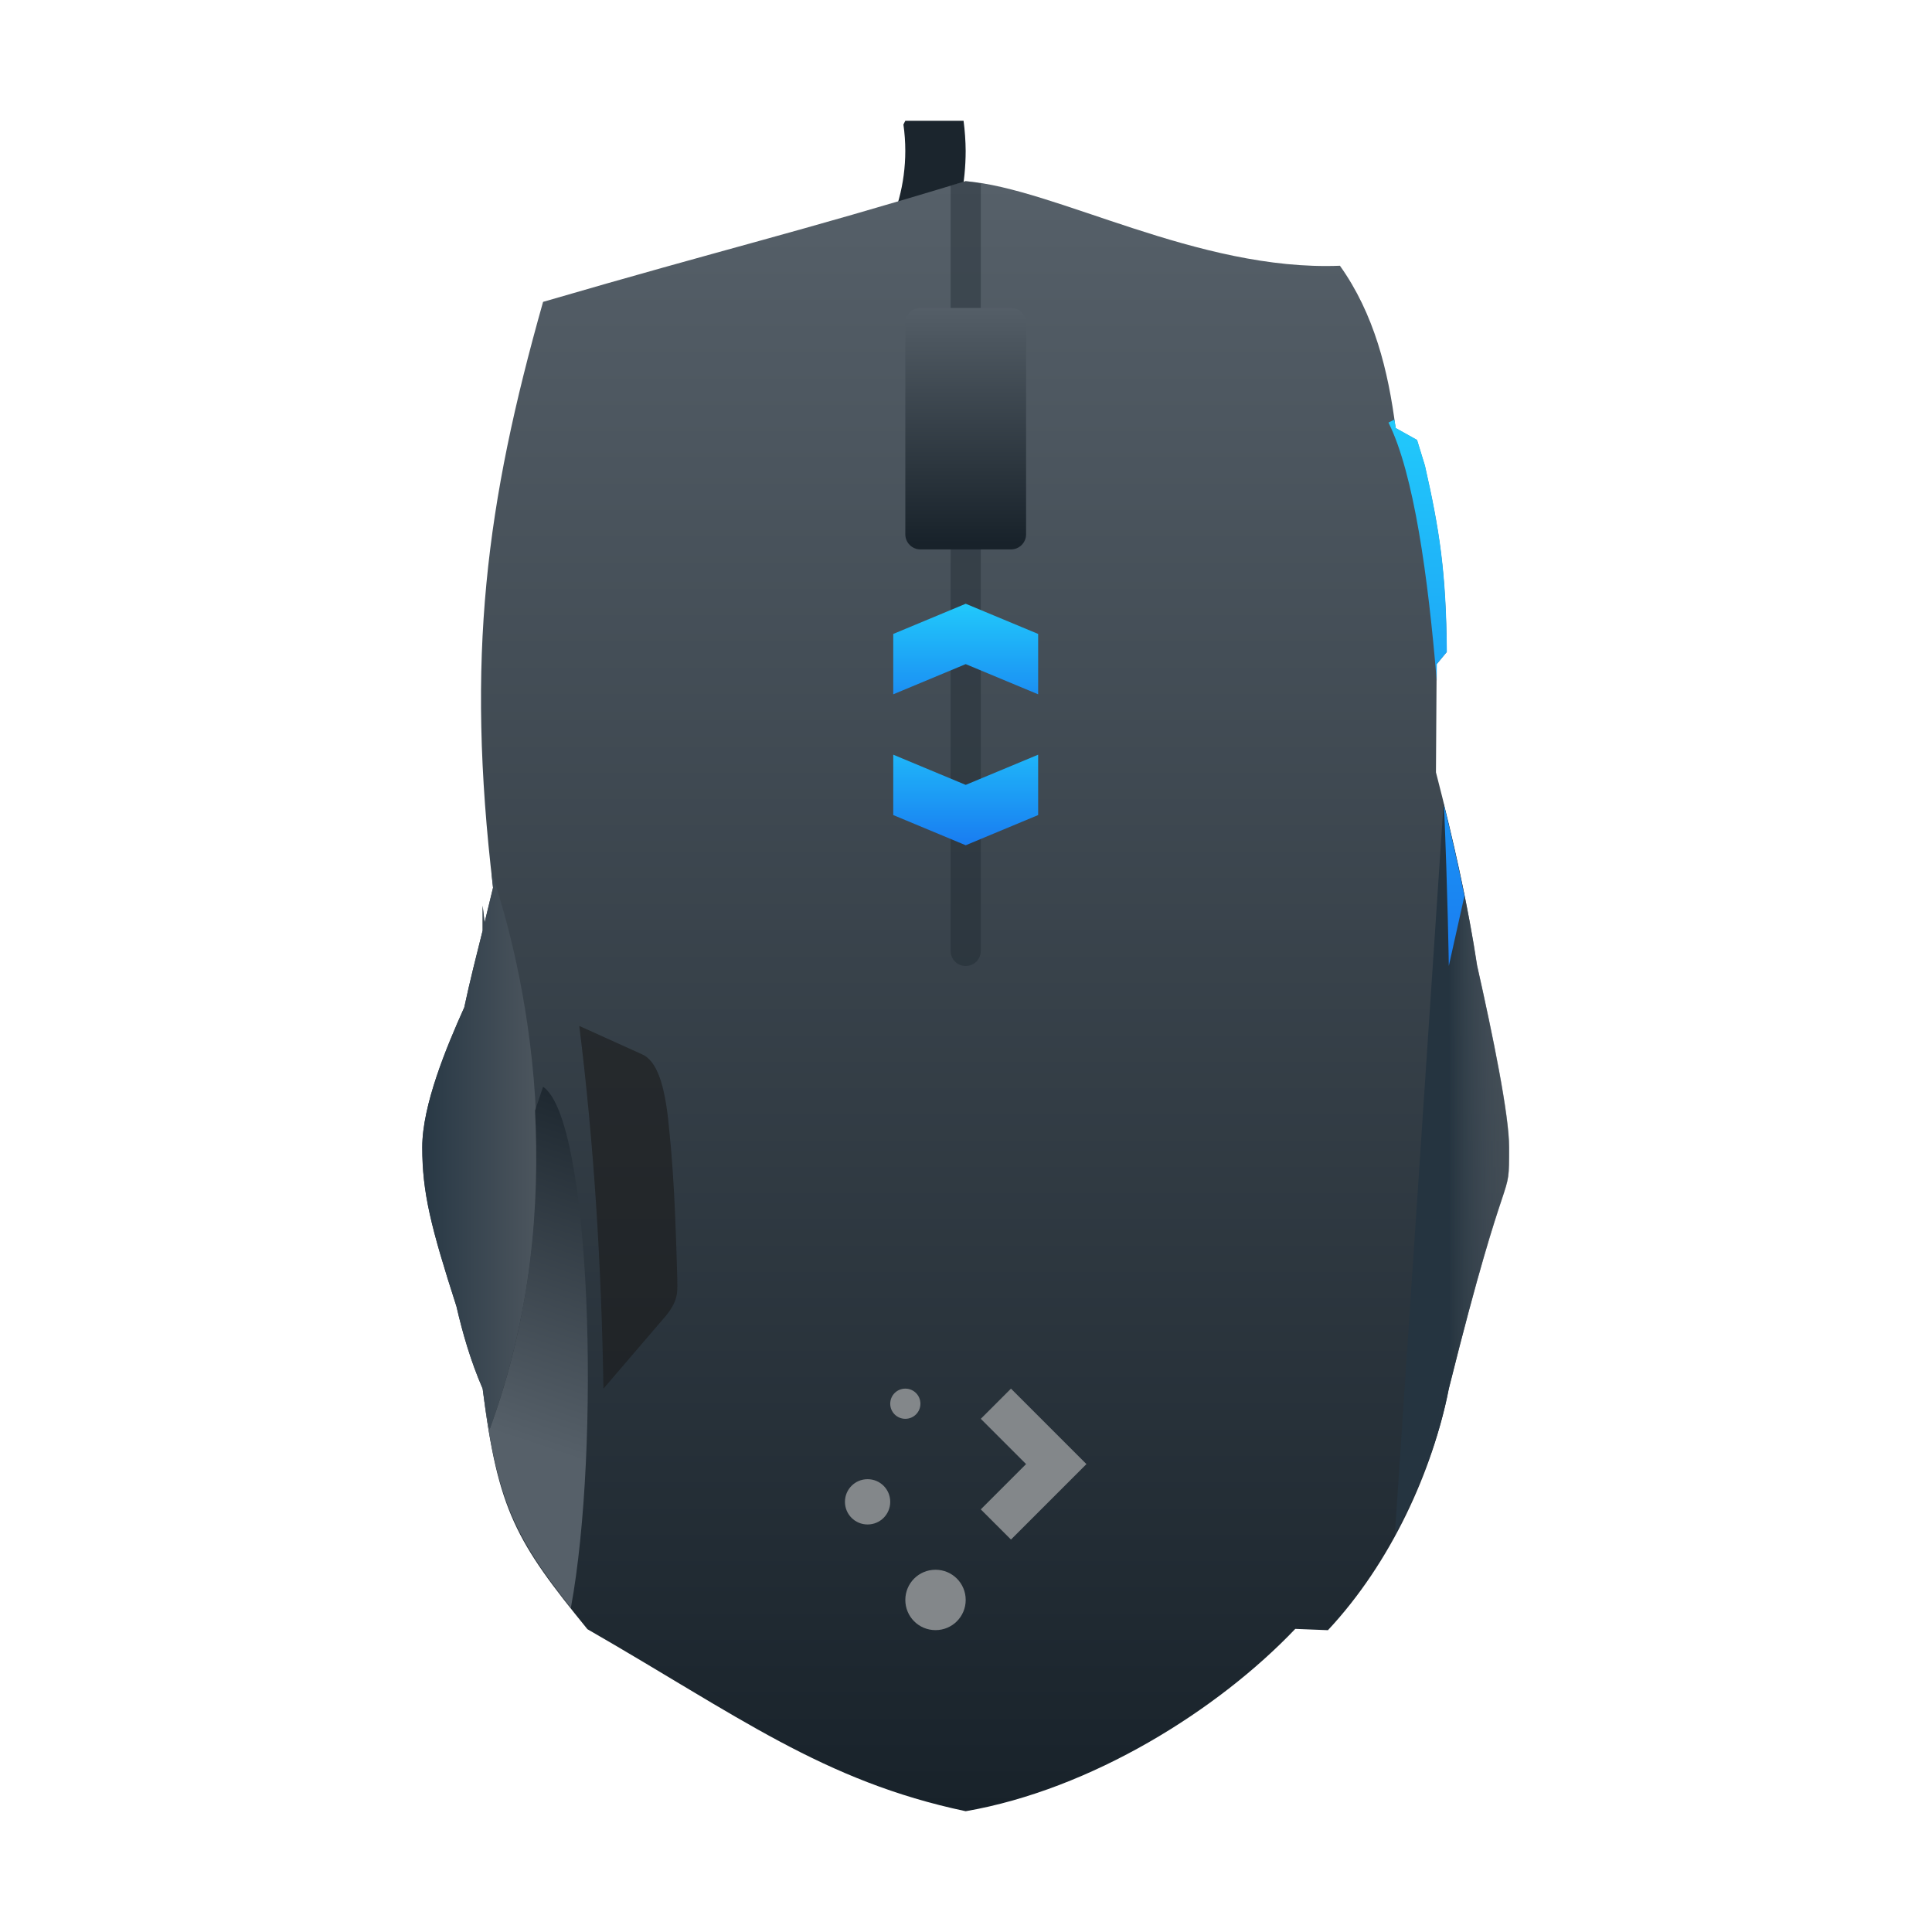
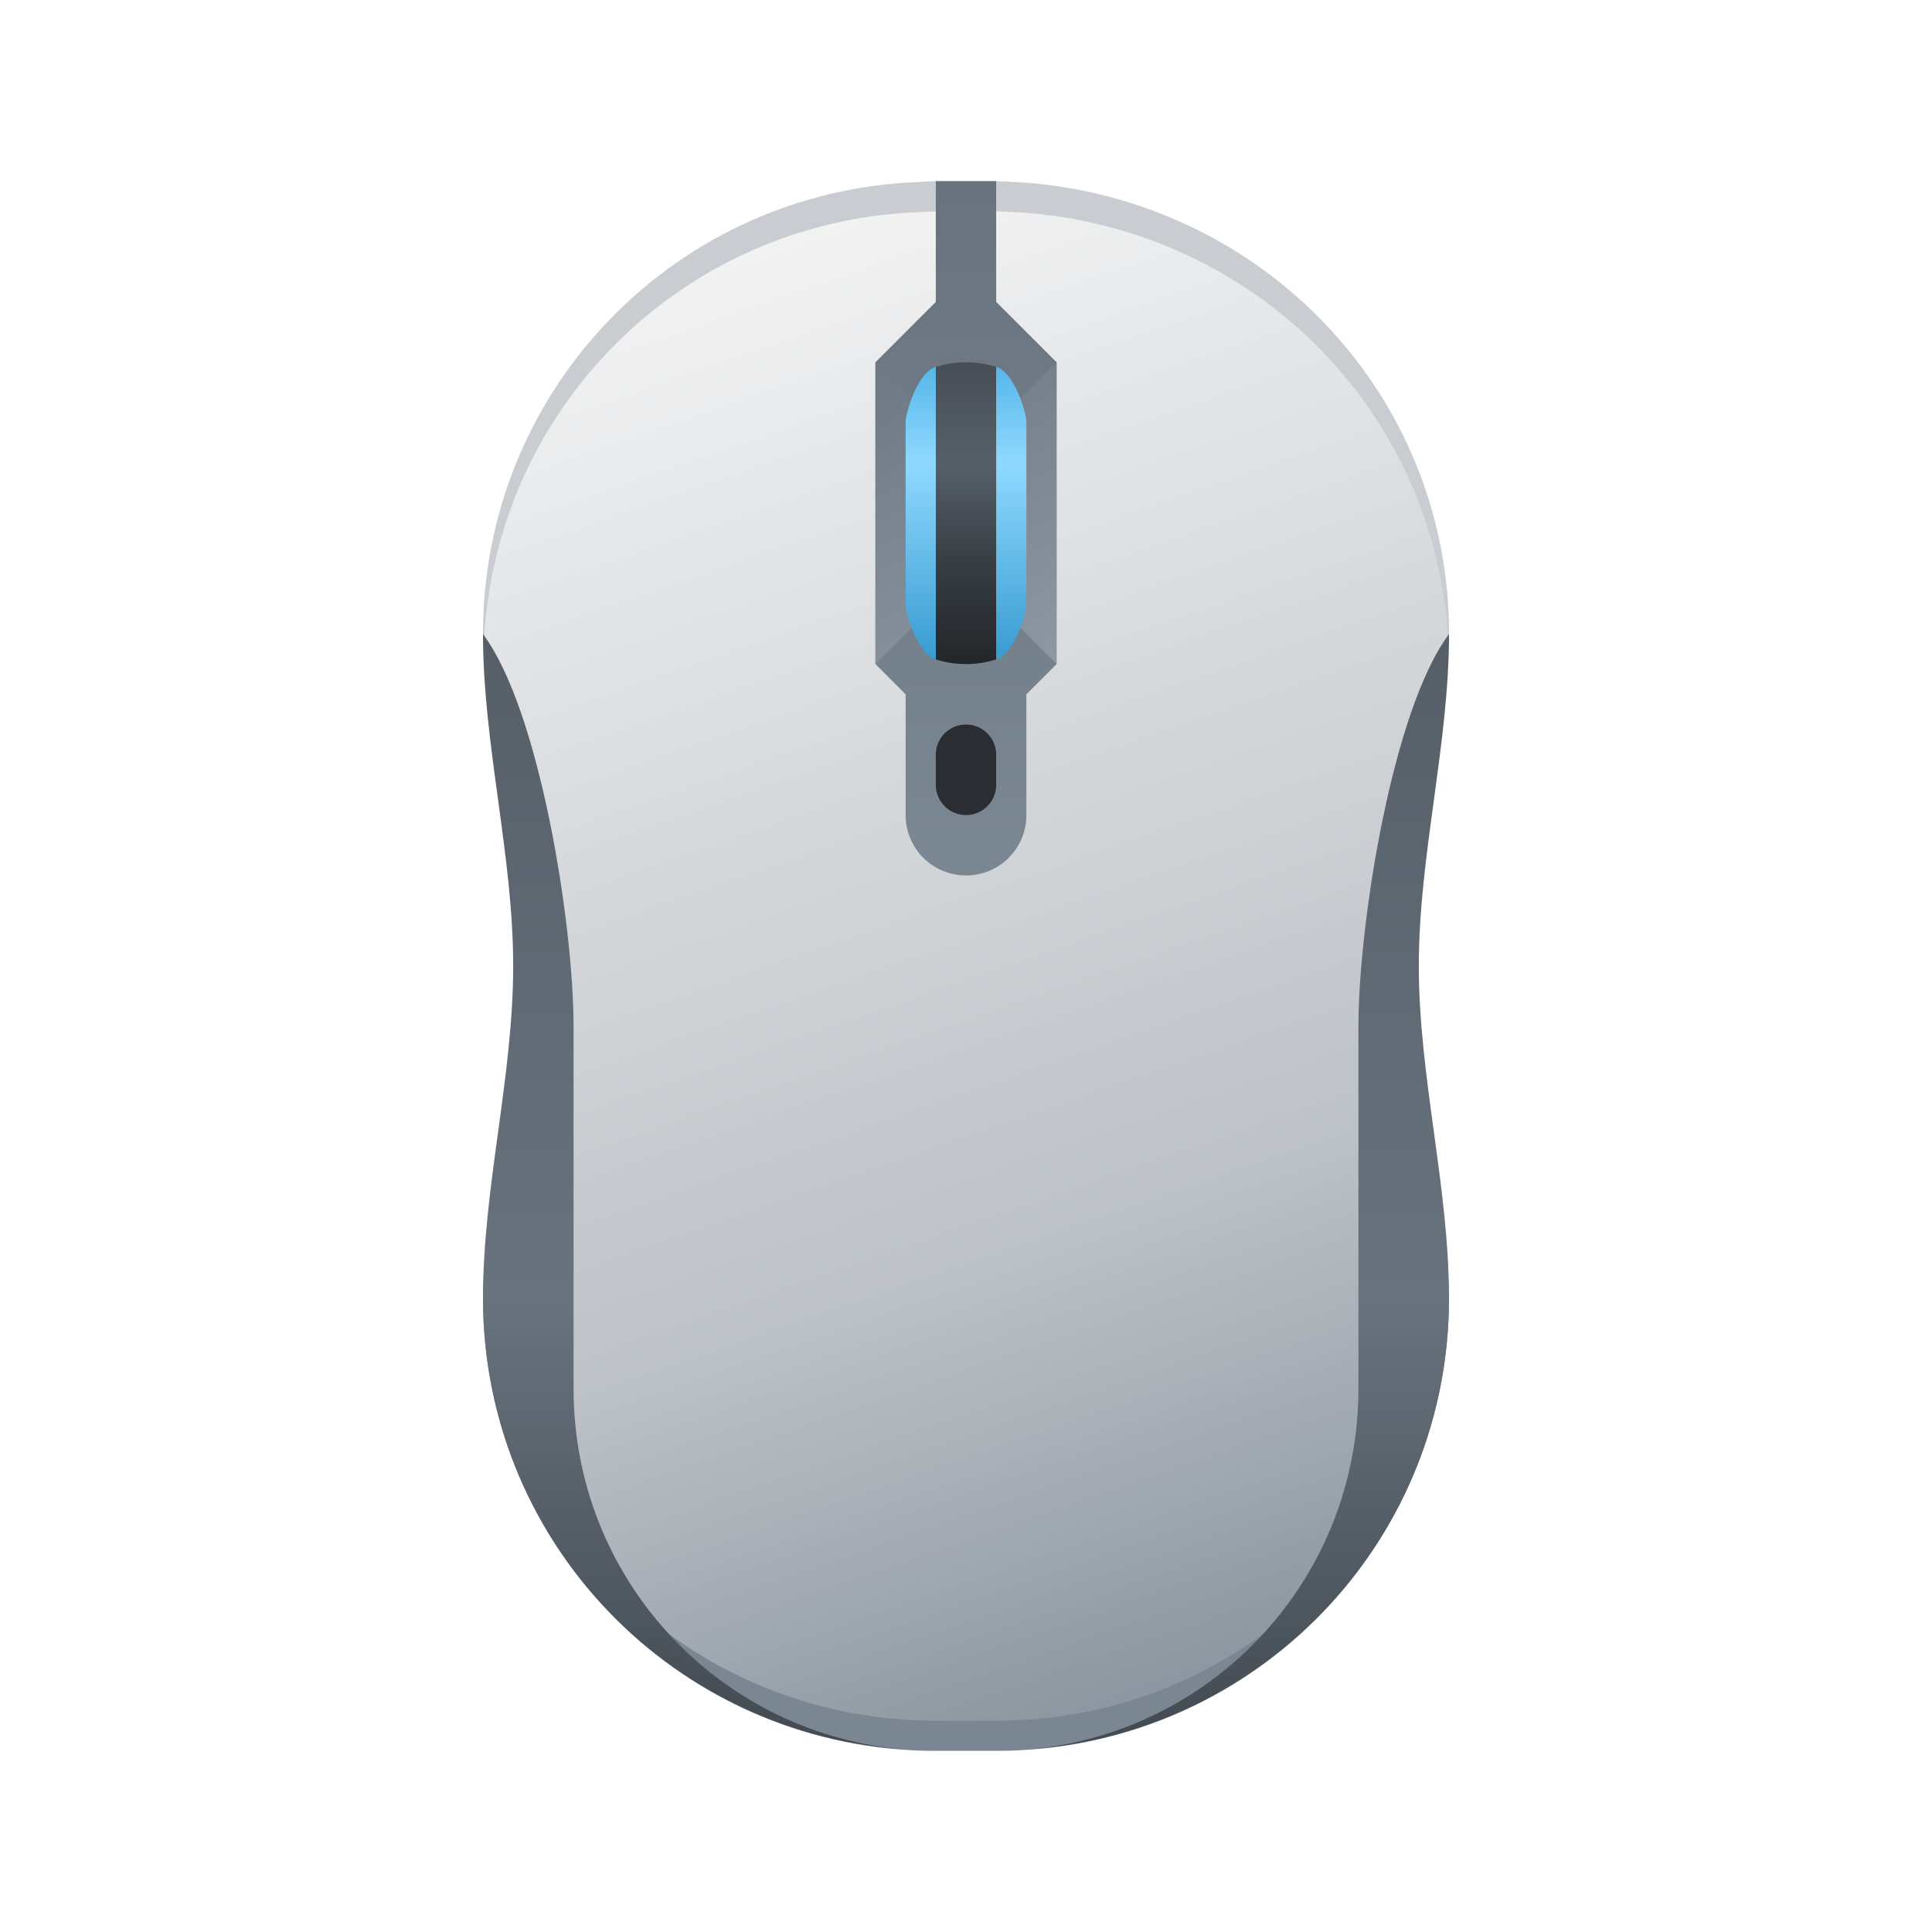
- <svg xmlns="http://www.w3.org/2000/svg" xmlns:xlink="http://www.w3.org/1999/xlink" width="32" height="32">
-   <defs>
-     <linearGradient id="a" y1="551.8" y2="497.8" x2="0" gradientUnits="userSpaceOnUse">
-       <stop stop-color="#18222a" />
-       <stop offset="1" stop-color="#566069" />
-     </linearGradient>
-     <linearGradient id="b" y1="519.8" y2="515.8" x2="0" gradientUnits="userSpaceOnUse">
-       <stop stop-color="#197cf1" />
-       <stop offset="1" stop-color="#21c9fb" />
-     </linearGradient>
-     <linearGradient xlink:href="#b" id="c" y1="515.8" y2="511.8" x2="0" gradientUnits="userSpaceOnUse" />
-     <linearGradient xlink:href="#a" id="d" y1="527.8" x1="398.57" y2="539.8" x2="394.57" gradientUnits="userSpaceOnUse" />
-     <linearGradient id="e" x1="390.57" x2="394.57" gradientUnits="userSpaceOnUse">
-       <stop stop-color="#283845" />
-       <stop offset="1" stop-color="#4e575f" />
-     </linearGradient>
-     <linearGradient id="f" x1="424.57" x2="426.57" gradientUnits="userSpaceOnUse">
-       <stop stop-color="#253440" />
-       <stop offset="1" stop-color="#566069" stop-opacity=".463" />
-     </linearGradient>
-     <linearGradient xlink:href="#a" id="g" y1="509.8" y2="501.8" x2="0" gradientUnits="userSpaceOnUse" />
-     <linearGradient xlink:href="#b" id="h" y1="523.8" y2="505.8" gradientUnits="userSpaceOnUse" x2="0" />
-   </defs>
-   <g transform="matrix(.5 0 0 .5-188.29-245.9)">
-     <path fill="#1b252d" d="m406.57 495.8l-.063.125a4 5 0 0 1 .062 .875 4 5 0 0 1 -.805 3h2.219a6 7 0 0 0 .586 -3 6 7 0 0 0 -.07 -1z" />
-     <g fill-rule="evenodd">
-       <path fill="url(#a)" d="m408.57 497.8c-5.776 1.756-7.839 2.204-14 4-1.888 6.678-2.566 11.741-1.656 19.406-.093.37-.185.78-.281 1.16l-.063-.566v.824c-.21.838-.421 1.666-.609 2.547-.589 1.308-1.391 3.238-1.391 4.629 0 1.505.281 2.629 1.133 5.277.209.906.473 1.813.867 2.723.5 4.047 1.114 5.074 3.469 7.969 4.991 2.87 7.801 5.03 12.531 6.03 4.166-.724 8.354-3.348 10.918-6.04l1.082.043c2.09-2.236 3.476-5.291 4-8 2-8 2-6 2-8 0-1.063-.533-3.668-1.063-6.02-.309-2.047-.772-4.124-1.359-6.398l.023-3.582.332-.402c-.021-2.636-.241-4.04-.723-6.168l-.262-.855-.707-.395c-.242-1.907-.713-3.791-1.844-5.379-4.719.188-9.428-2.564-12.398-2.801" />
-       <path opacity=".6" fill="#1a1a1a" d="m396.57 537.8l2.1-2.45c.41-.527.344-.8.344-1.25-.02-.718-.041-1.353-.065-1.931-.024-.578-.051-1.099-.085-1.589-.033-.49-.073-.95-.121-1.404-.135-1.528-.433-2.231-.873-2.441l-2.1-.949c.482 3.876.734 7.889.8 12.01" />
-       <path fill="url(#e)" d="m392.86 520.7c.016.169.03.332.051.508-.093.37-.185.78-.281 1.16l-.063-.566v.824c-.21.838-.421 1.666-.609 2.547-.589 1.308-1.391 3.238-1.391 4.629 0 1.505.281 2.629 1.133 5.277.209.906.473 1.813.867 2.723.067.54.148.936.227 1.359 3.106-8.476.779-16.39.066-18.461" />
-       <path fill="url(#f)" d="m424.4 518.42l-1.613 24.21c.856-1.579 1.485-3.254 1.789-4.828 2-8 2-6 2-8 0-1.063-.533-3.668-1.063-6.02-.261-1.724-.652-3.496-1.113-5.363" />
-       <path fill="url(#d)" d="m394.57 527.8l-.266.793c.158 3.101-.113 6.761-1.508 10.566-.078-.423-.16-.819-.227-1.359.453 3.67 1.068 4.914 2.922 7.262.979-5.299.687-16.18-.922-17.262" />
-     </g>
-     <path fill="#1b252d" fill-opacity=".384" d="m408.57 497.8c-.211.064-.299.084-.5.145v25.355c0 .277.223.5.5.5.277 0 .5-.223.5-.5v-25.418c-.165-.026-.344-.07-.5-.082" />
-     <g fill-rule="evenodd">
-       <path fill="url(#b)" d="m406.17 516.8v2l2.4 1 2.4-1v-2l-2.4 1z" />
-       <path fill="url(#c)" d="m406.17 514.8v-2l2.4-1 2.4 1v2l-2.4-1z" />
-     </g>
-     <rect width="4" x="406.57" y="502" fill="url(#g)" rx=".5" height="8" />
-     <path fill="url(#h)" fill-rule="evenodd" d="m422.77 505.7l-.195.098c.84 1.681 1.315 5.123 1.598 8.555l.004-.555.332-.402c-.021-2.636-.241-4.04-.723-6.168l-.262-.855-.707-.395c-.012-.093-.034-.184-.047-.277m1.644 12.777c.124 2.903.16 5.32.16 5.32l.516-2.313c-.194-.972-.423-1.979-.676-3.01" />
-     <path fill="#83878a" d="m406.57 537.8c-.277 0-.5.223-.5.5 0 .277.223.5.5.5.277 0 .5-.223.5-.5 0-.277-.223-.5-.5-.5m3.5 0l-1 1 1.5 1.5-1.5 1.5 1 1 2.5-2.5zm-4.75 3c-.416 0-.75.335-.75.75 0 .415.334.75.75.75.416 0 .75-.335.75-.75 0-.415-.334-.75-.75-.75m2.25 3c-.554 0-1 .446-1 1 0 .554.446 1 1 1 .554 0 1-.446 1-1 0-.554-.446-1-1-1" />
+ <svg xmlns="http://www.w3.org/2000/svg" viewBox="0 0 64 64">
+   <linearGradient id="a" gradientUnits="userSpaceOnUse" x1="41" x2="23" y1="58" y2="6">
+     <stop offset="0" stop-color="#848f9a" />
+     <stop offset=".333" stop-color="#bdc2c7" />
+     <stop offset="1" stop-color="#f6f6f6" />
+   </linearGradient>
+   <linearGradient id="b" gradientTransform="matrix(-1 0 0 1 -25 0)" gradientUnits="userSpaceOnUse" x1="-55" x2="-55" y1="12" y2="22">
+     <stop offset="0" stop-color="#54b5e8" />
+     <stop offset=".333" stop-color="#8fd9ff" />
+     <stop offset="1" stop-color="#369acf" />
+   </linearGradient>
+   <linearGradient id="c" gradientTransform="matrix(-1 0 0 1 -25 0)" gradientUnits="userSpaceOnUse" x1="-60" x2="-54" y1="22" y2="12">
+     <stop offset="0" stop-color="#8e98a2" />
+     <stop offset="1" stop-color="#6c7884" />
+   </linearGradient>
+   <linearGradient id="d" gradientUnits="userSpaceOnUse" x1="32" x2="32" y1="6" y2="28">
+     <stop offset="0" stop-color="#68737e" />
+     <stop offset="1" stop-color="#7a8692" />
+   </linearGradient>
+   <linearGradient id="e" gradientTransform="matrix(-1 0 0 1 -25 0)" gradientUnits="userSpaceOnUse" x1="-55" x2="-55" y1="22" y2="12">
+     <stop offset="0" stop-color="#232629" />
+     <stop offset=".333" stop-color="#373d43" />
+     <stop offset=".667" stop-color="#565f68" />
+     <stop offset="1" stop-color="#474e55" />
+   </linearGradient>
+   <linearGradient id="f" gradientUnits="userSpaceOnUse" x1="21.006" x2="21" y1="21.006" y2="58">
+     <stop offset="0" stop-color="#565f68" />
+     <stop offset=".595" stop-color="#68737e" />
+     <stop offset="1" stop-color="#424950" />
+   </linearGradient>
+   <path d="m31 6.5s-.81.038-1 .051c-7.838.514-14 6.477-14 14.45 0 0 2 7.333 2 11s-1 7.318-1 11c0 8.31 5.69 14.5 14 14.5h2c8.31 0 14-6.19 14-14.5 0-3.682-1-7.333-1-11s2-7.318 2-11c0-7.972-6.17-13.826-14-14.45-.221-.018-1-.051-1-.051v5.5h-2z" fill="url(#a)" fill-rule="evenodd" />
+   <path d="m31 6s-.81.038-1 .051c-7.838.514-14 6.977-14 14.949 0 .201.014.402.02.604.202-7.787 6.274-14.048 13.98-14.553.19-.012 1-.051 1-.051h2s.779.033 1 .051c7.699.613 13.779 6.77 13.98 14.555.006-.202.02-.403.02-.605 0-7.972-6.17-14.326-14-14.949-.221-.018-1-.051-1-.051z" fill="#c9cdd1" />
+   <path d="m31 6v4l-2 2v10l1 1v4c0 1.108.892 2 2 2s2-.892 2-2v-4l1-1v-10l-2-2v-4z" fill="url(#d)" />
+   <path d="m16.02 42.381c-.006.206-.02.412-.02.619 0 8.31 6.69 15 15 15h2c8.31 0 15-6.69 15-15 0-.207-.014-.413-.02-.619-.203 8.131-6.799 14.619-14.98 14.619h-2c-8.181 0-14.778-6.488-14.98-14.619z" fill="#7a8692" fill-rule="evenodd" />
+   <path d="m35 12v10l-2-2v-6zm-6 0 2 2v6l-2 2z" fill="url(#c)" />
+   <g fill-rule="evenodd">
+     <rect fill="#2a2e32" height="3" rx="1" width="2" x="31" y="24" />
+     <path d="m32 12c.373 0 .702.064 1 .152v9.695c-.298.088-.627.152-1 .152s-.702-.064-1-.152v-9.695c.298-.088.627-.152 1-.152z" fill="url(#e)" />
+     <path d="m33 12.152c.588.174 1 1.48 1 1.848v6c0 .368-.412 1.674-1 1.848zm-2 0v9.695c-.588-.174-1-1.48-1-1.848v-6c0-.368.412-1.674 1-1.848z" fill="url(#b)" />
+     <path d="m16 21.006c.001 3.68 1 7.314 1 10.994s-.999 7.314-1 10.994v.006c0 7.894 6.041 14.314 13.77 14.938-6.066-.612-10.77-5.705-10.77-11.938v-12c0-3.384-1.123-10.49-3-12.994zm32 0c-1.877 2.505-3 9.61-3 12.994v12c0 6.232-4.704 11.325-10.77 11.938 7.728-.624 13.77-7.043 13.77-14.938v-.006c-.001-3.68-1-7.314-1-10.994s.999-7.314 1-10.994z" fill="url(#f)" stroke-width="1" />
  </g>
</svg>
